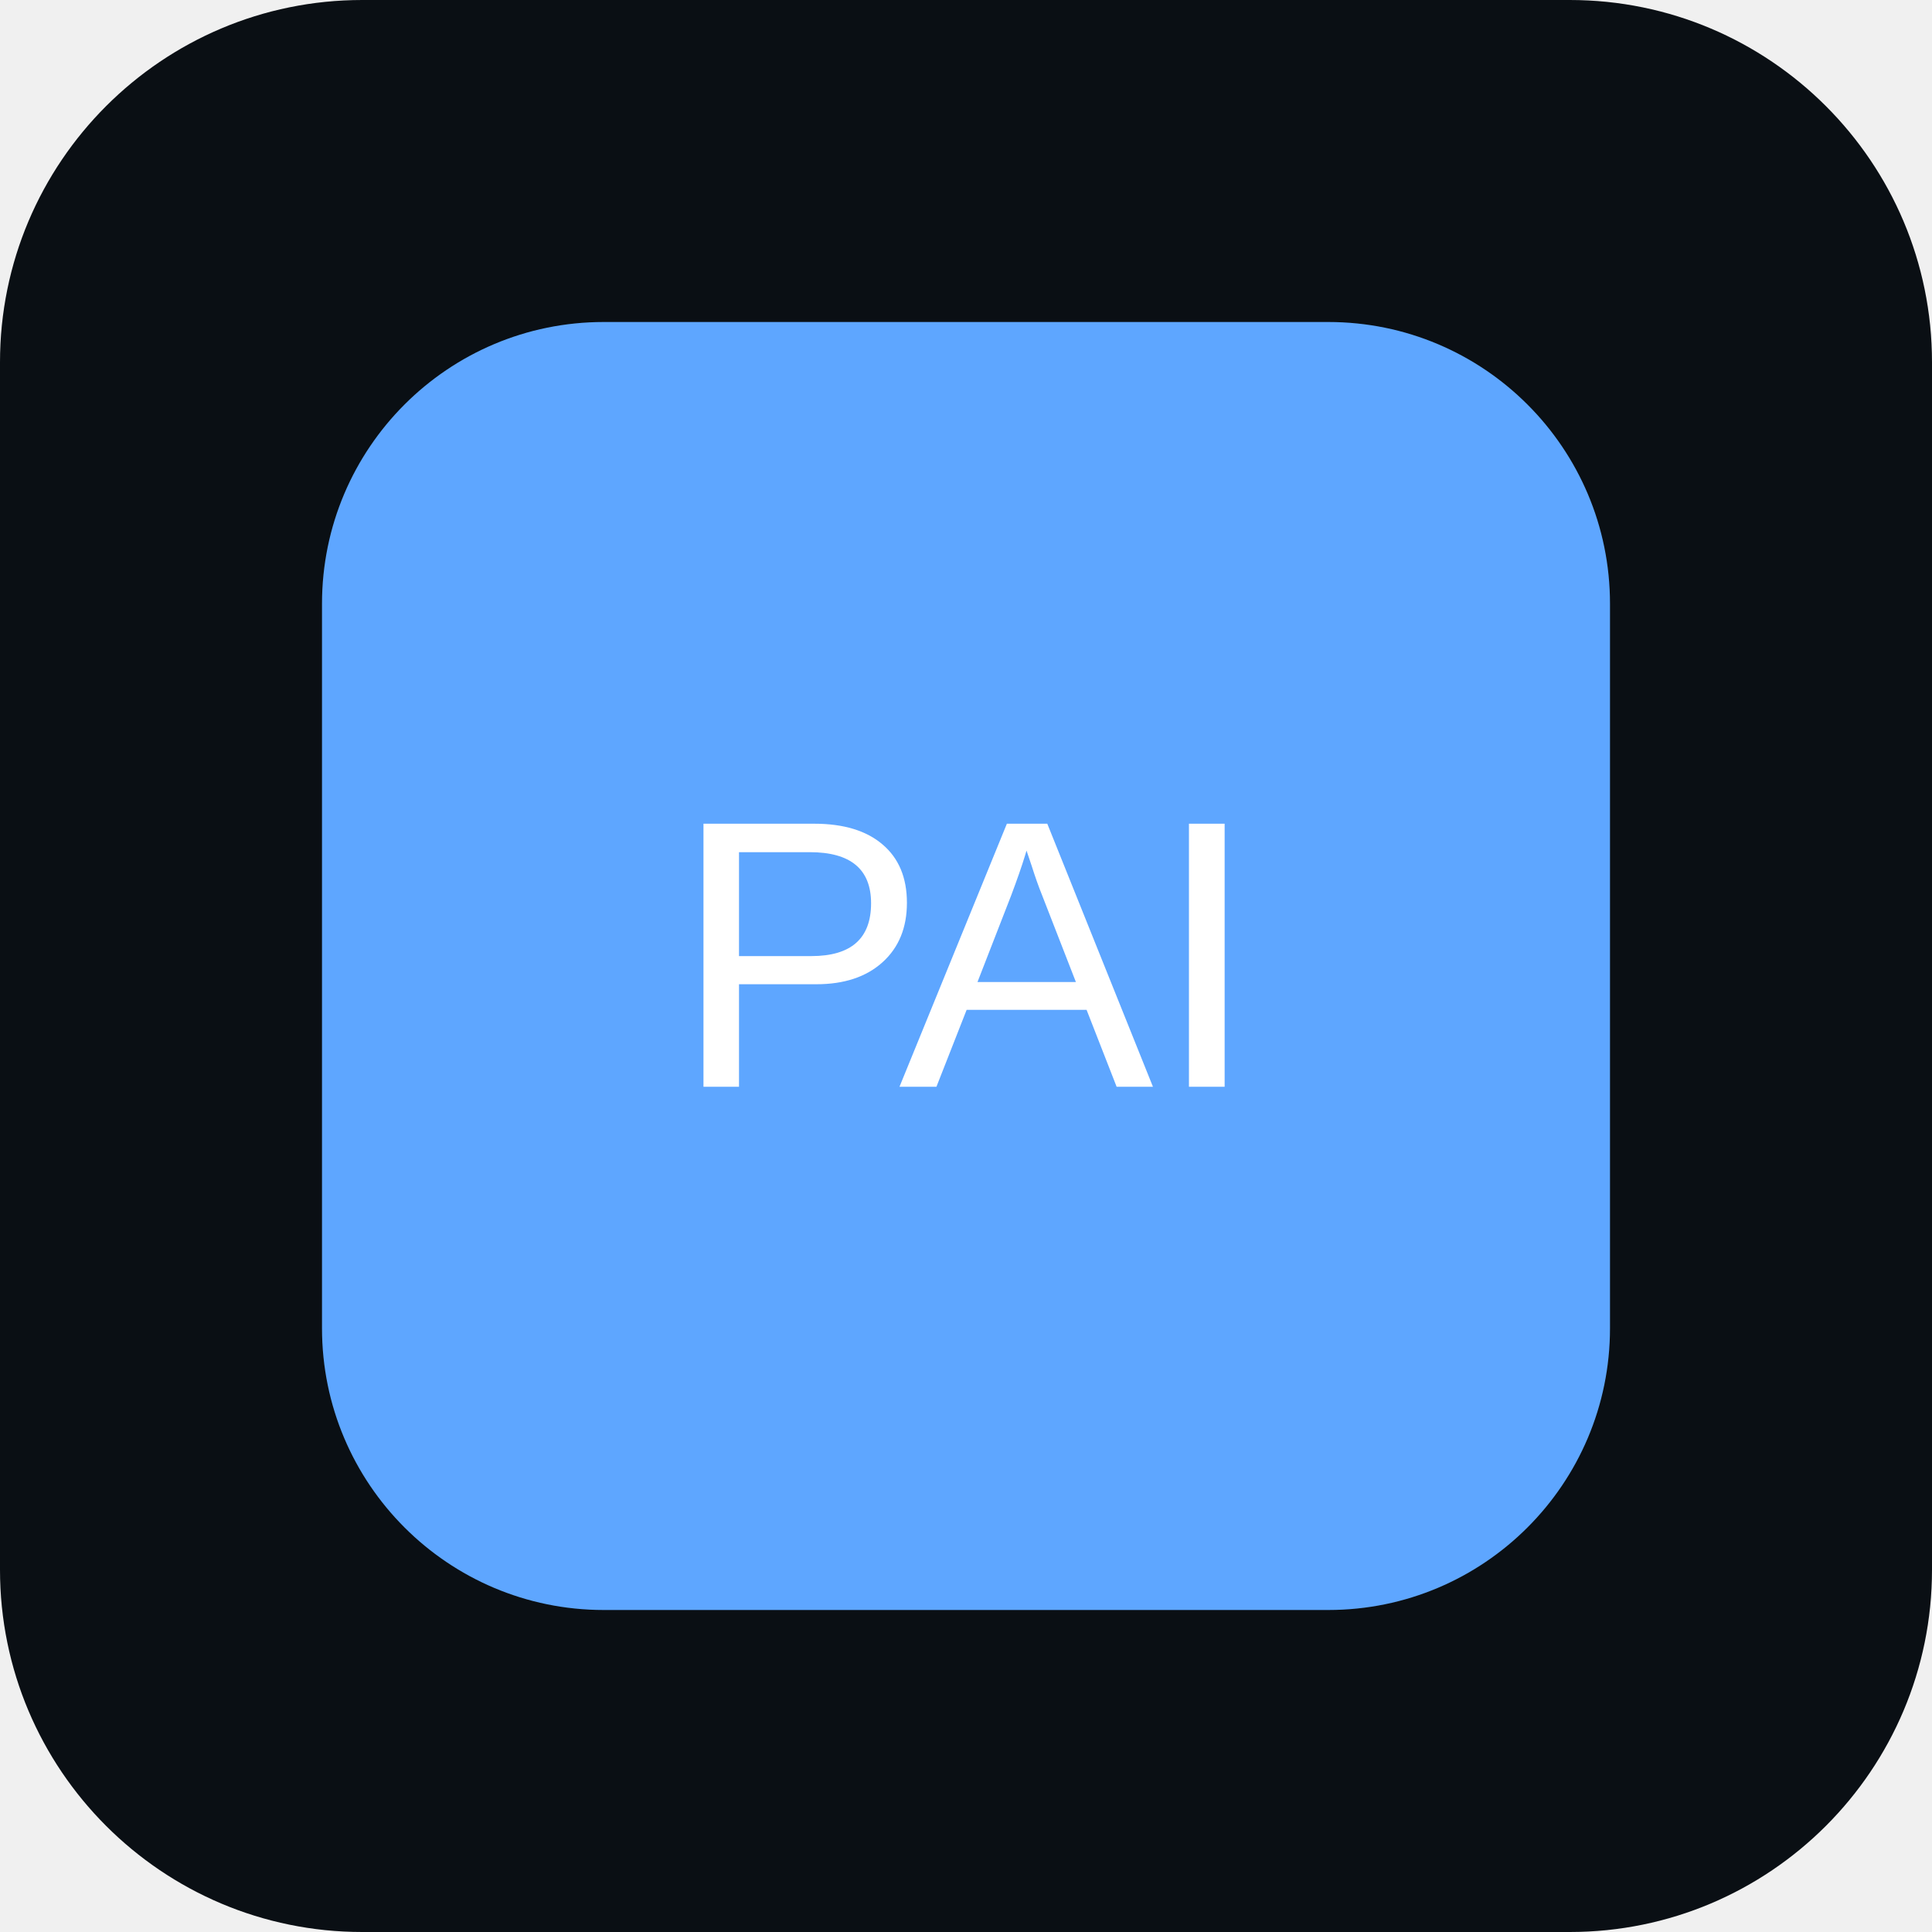
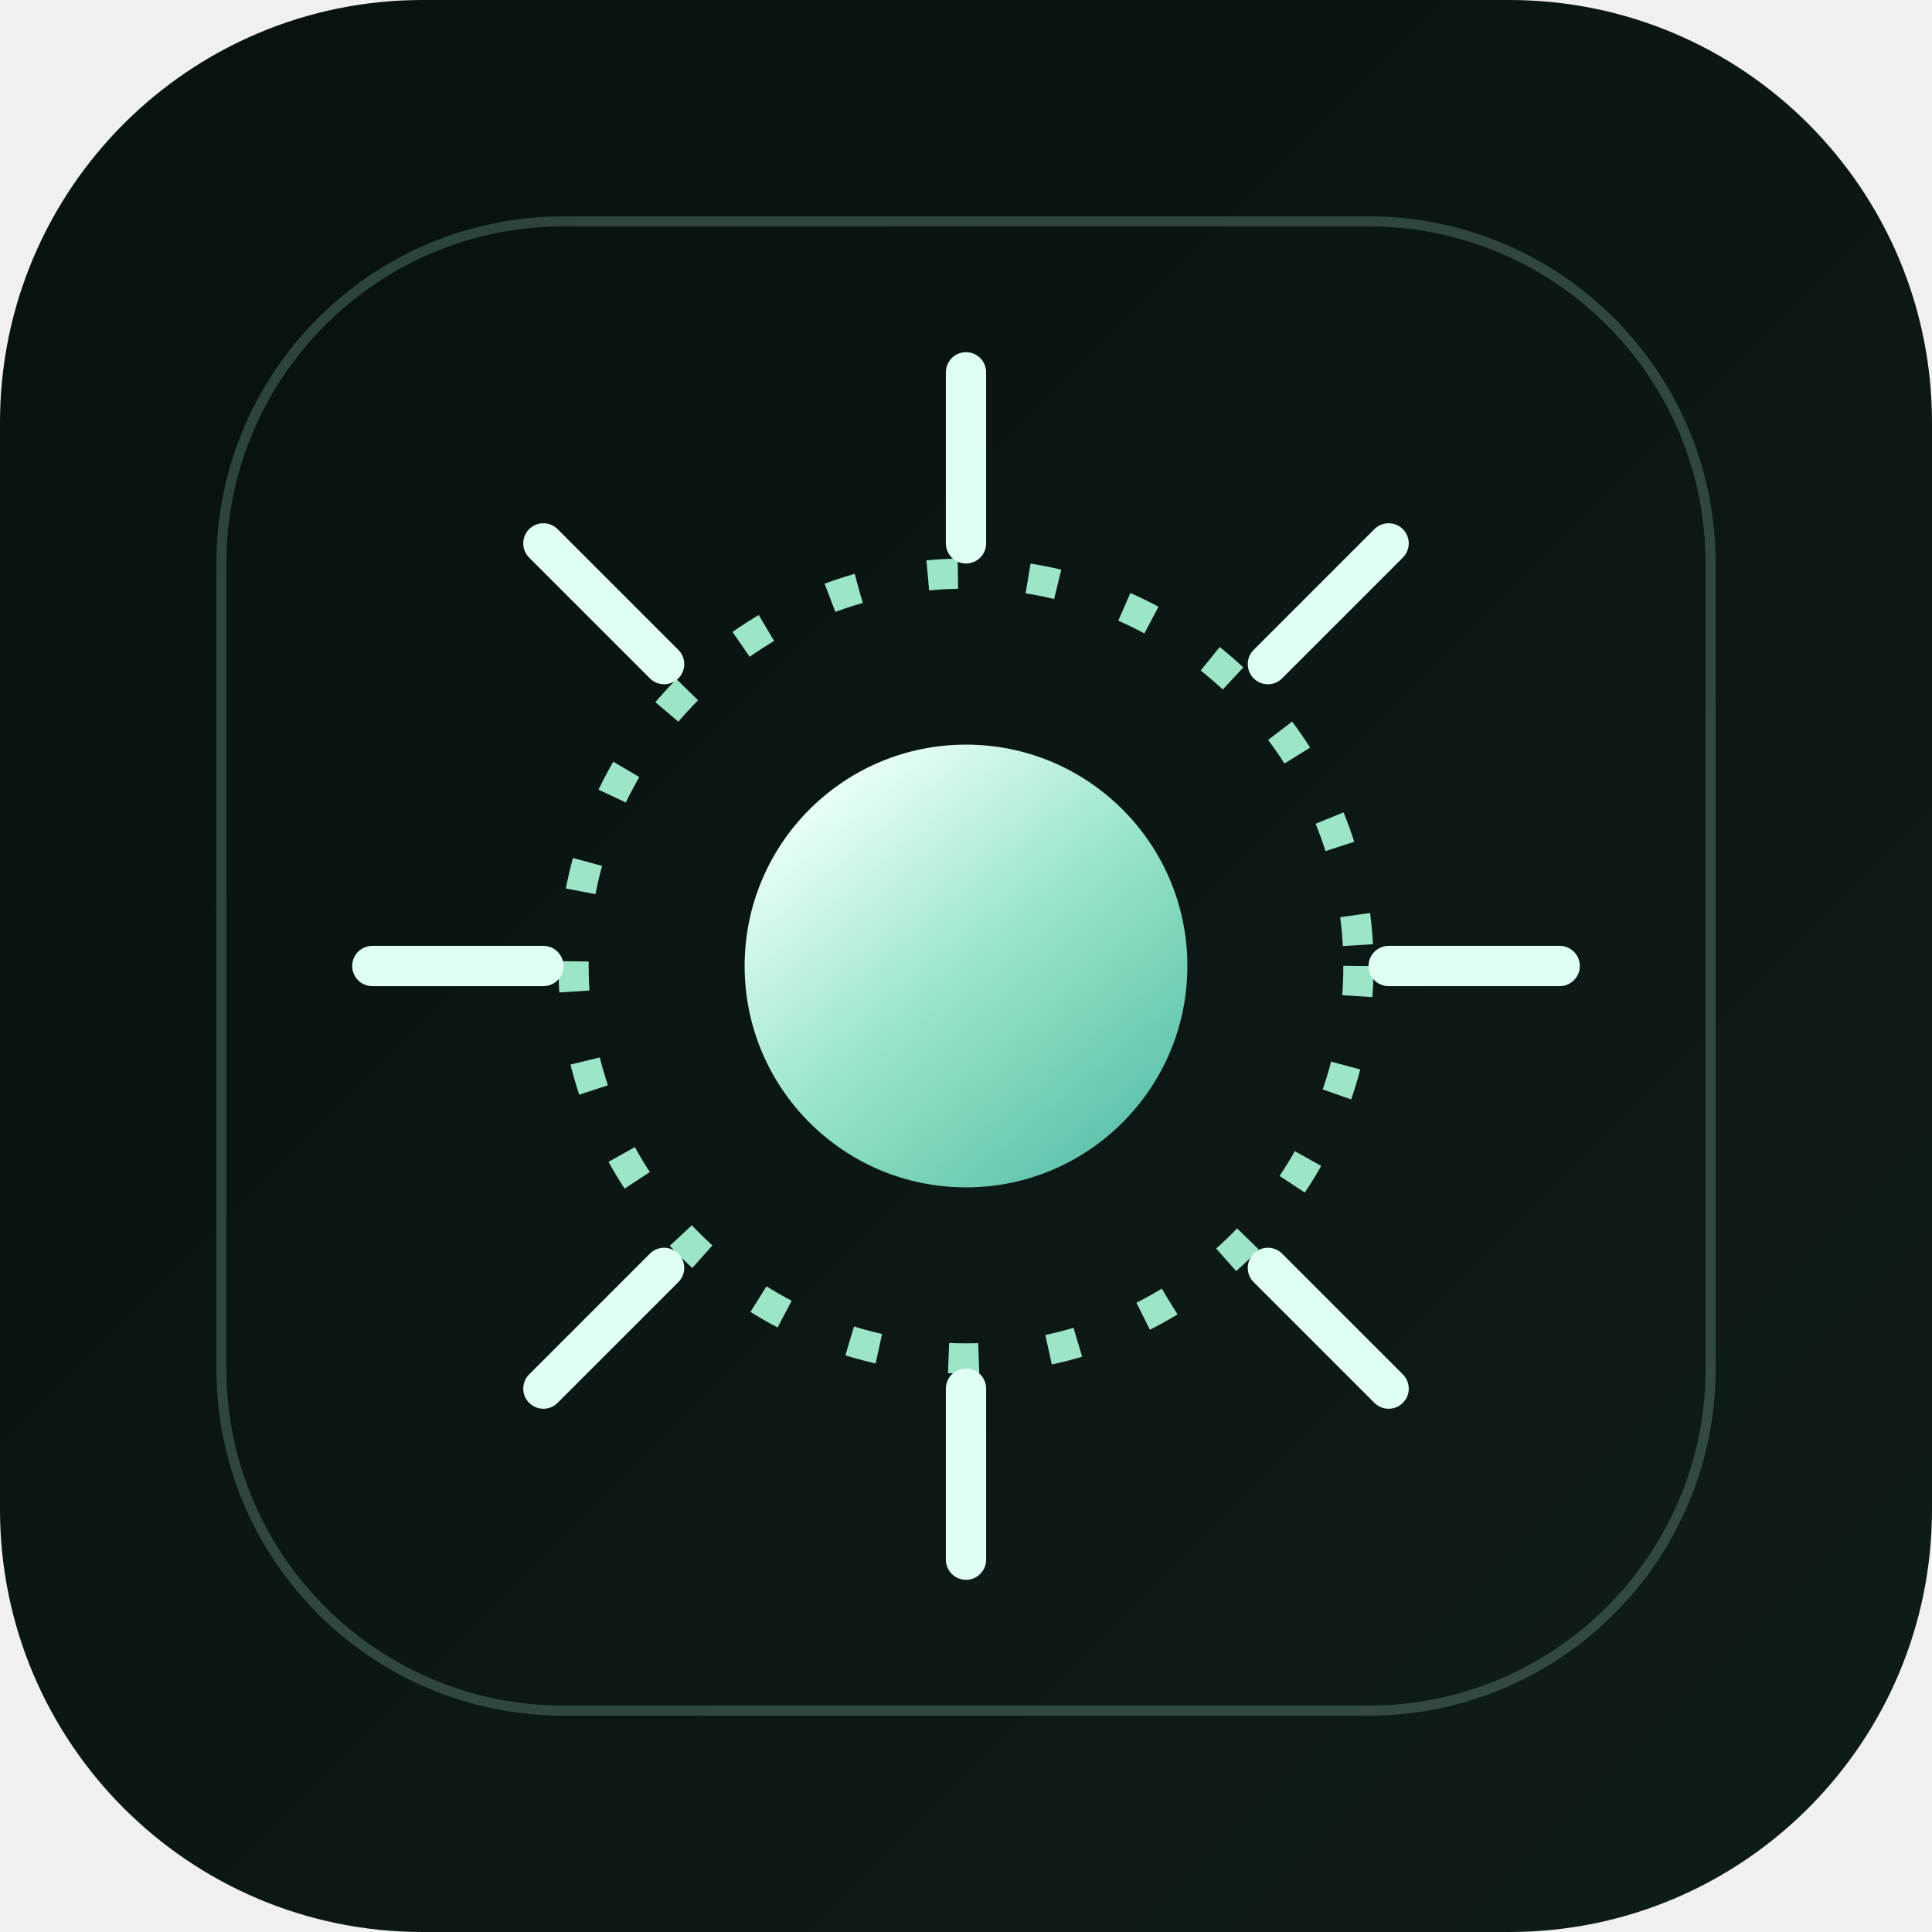
<svg xmlns="http://www.w3.org/2000/svg" viewBox="0 0 192 192">
-   <rect width="192" height="192" rx="36" fill="#0a0f14" />
-   <rect x="32" y="32" width="128" height="128" rx="28" fill="#5ea6ff" />
-   <text x="96" y="108" fill="#fff" font-size="38" font-family="Arial" text-anchor="middle">PAI</text>
+   <defs>
+     <linearGradient id="bg" x1="0%" y1="0%" x2="100%" y2="100%">
+       <stop offset="0%" stop-color="#07110f" />
+       <stop offset="100%" stop-color="#0f1d19" />
+     </linearGradient>
+     <linearGradient id="core" x1="18%" y1="12%" x2="82%" y2="88%">
+       <stop offset="0%" stop-color="#e9fff5" />
+       <stop offset="52%" stop-color="#97e4c8" />
+       <stop offset="100%" stop-color="#63c5af" />
+     </linearGradient>
+   </defs>
+   <rect width="192" height="192" rx="42" fill="url(#bg)" />
+   <rect x="22" y="22" width="148" height="148" rx="34" fill="none" stroke="rgba(180,238,220,0.22)" />
+   <circle cx="96" cy="96" r="22" fill="url(#core)" />
+   <circle cx="96" cy="96" r="39" fill="none" stroke="#9ce5c7" stroke-width="3" stroke-dasharray="3 7" />
+   <path d="M96 37v17M96 138v17M37 96h17M138 96h17M54 54l12 12M126 126l12 12M138 54l-12 12M66 126l-12 12" stroke="#dffff3" stroke-width="4" stroke-linecap="round" />
</svg>
